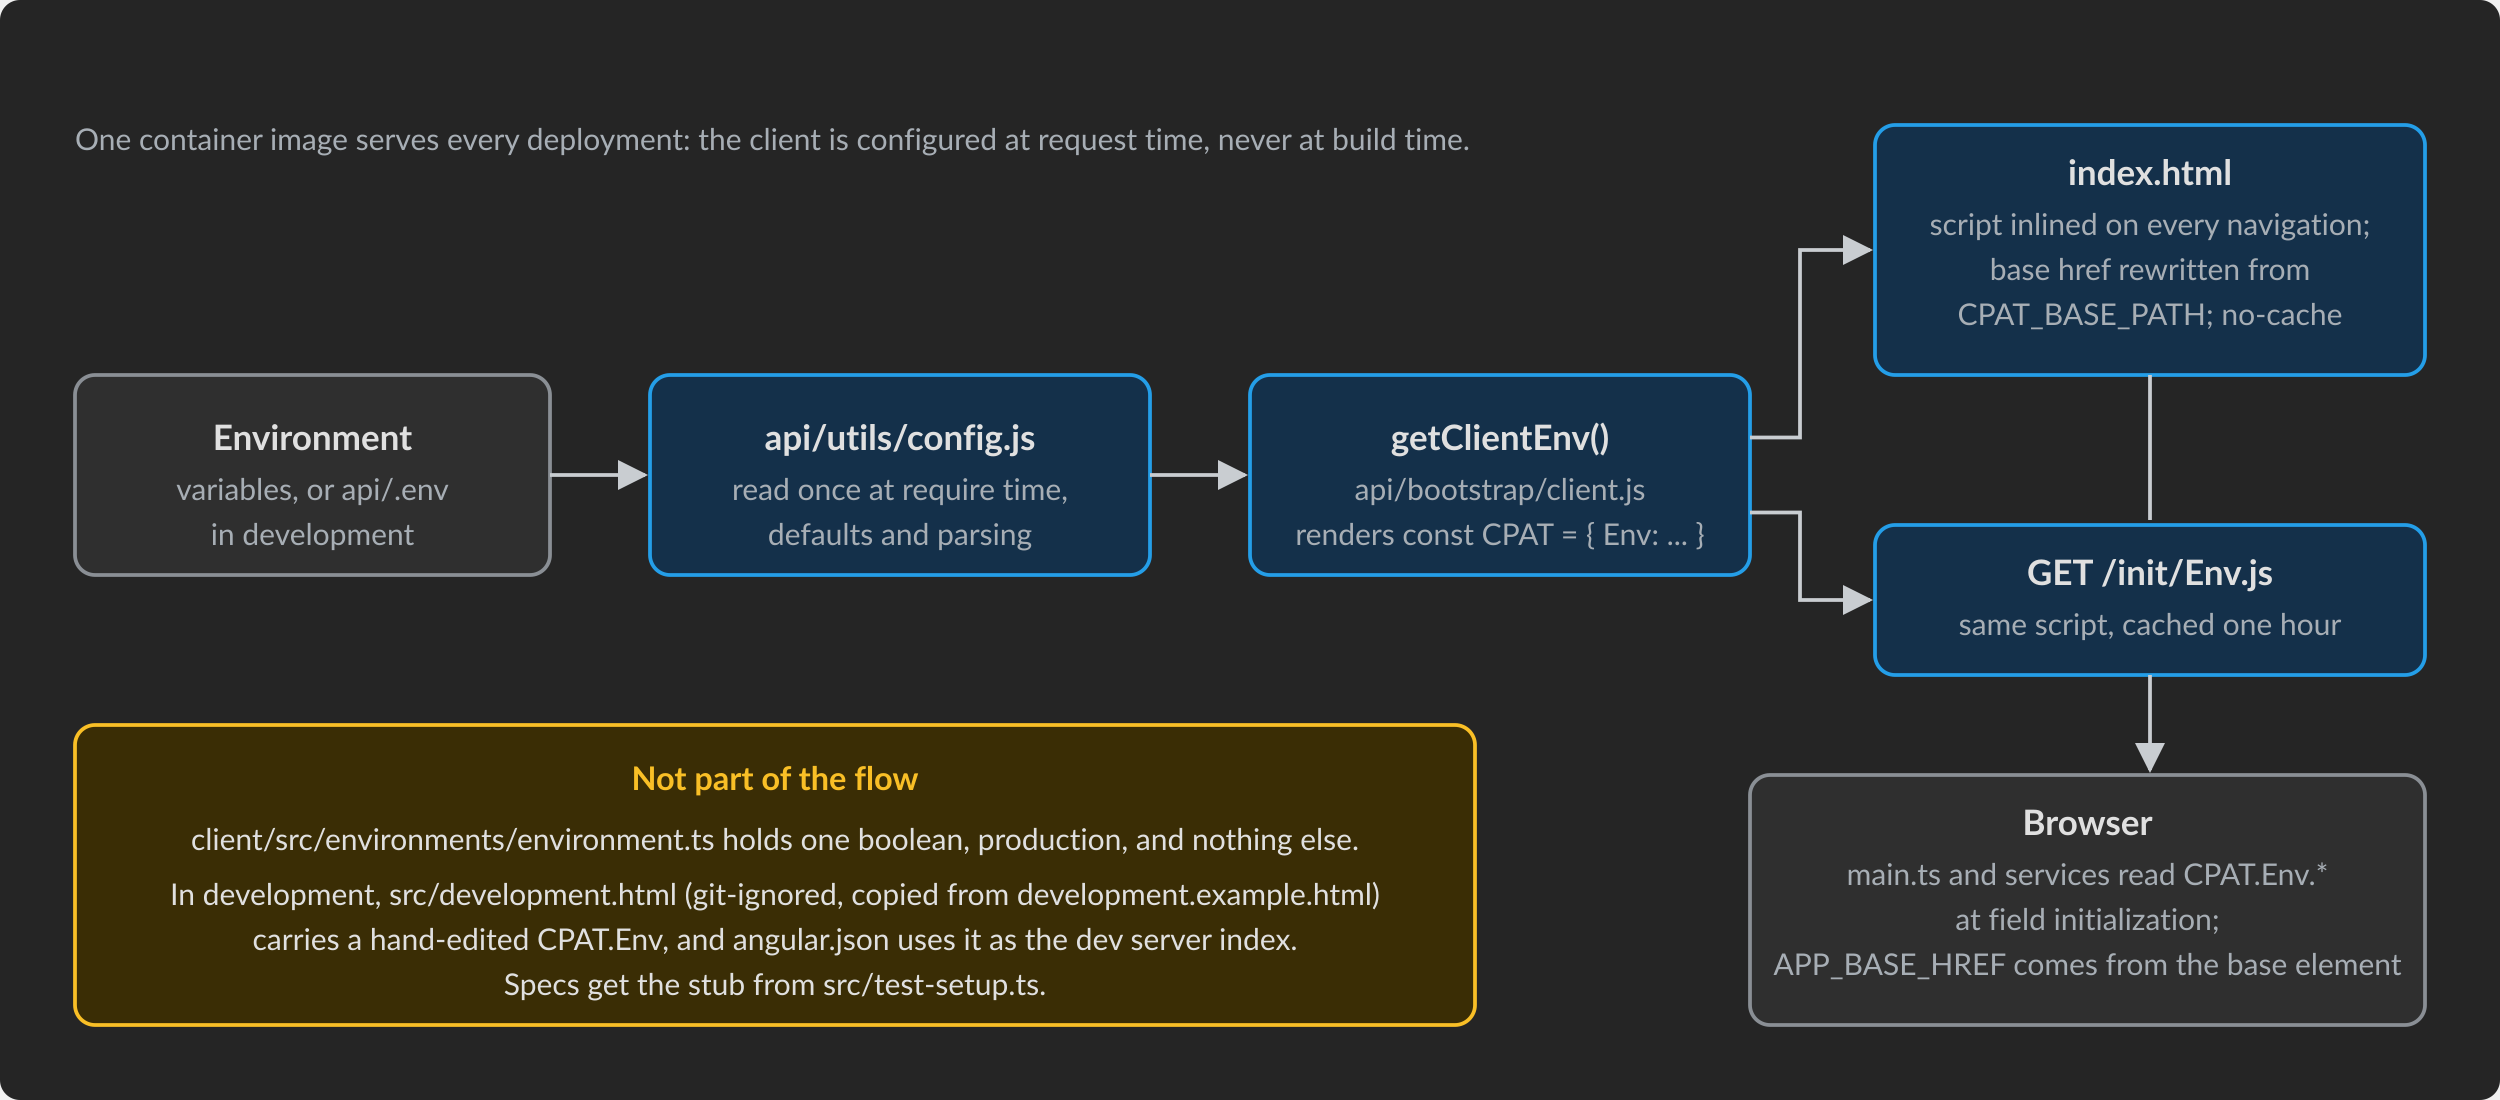
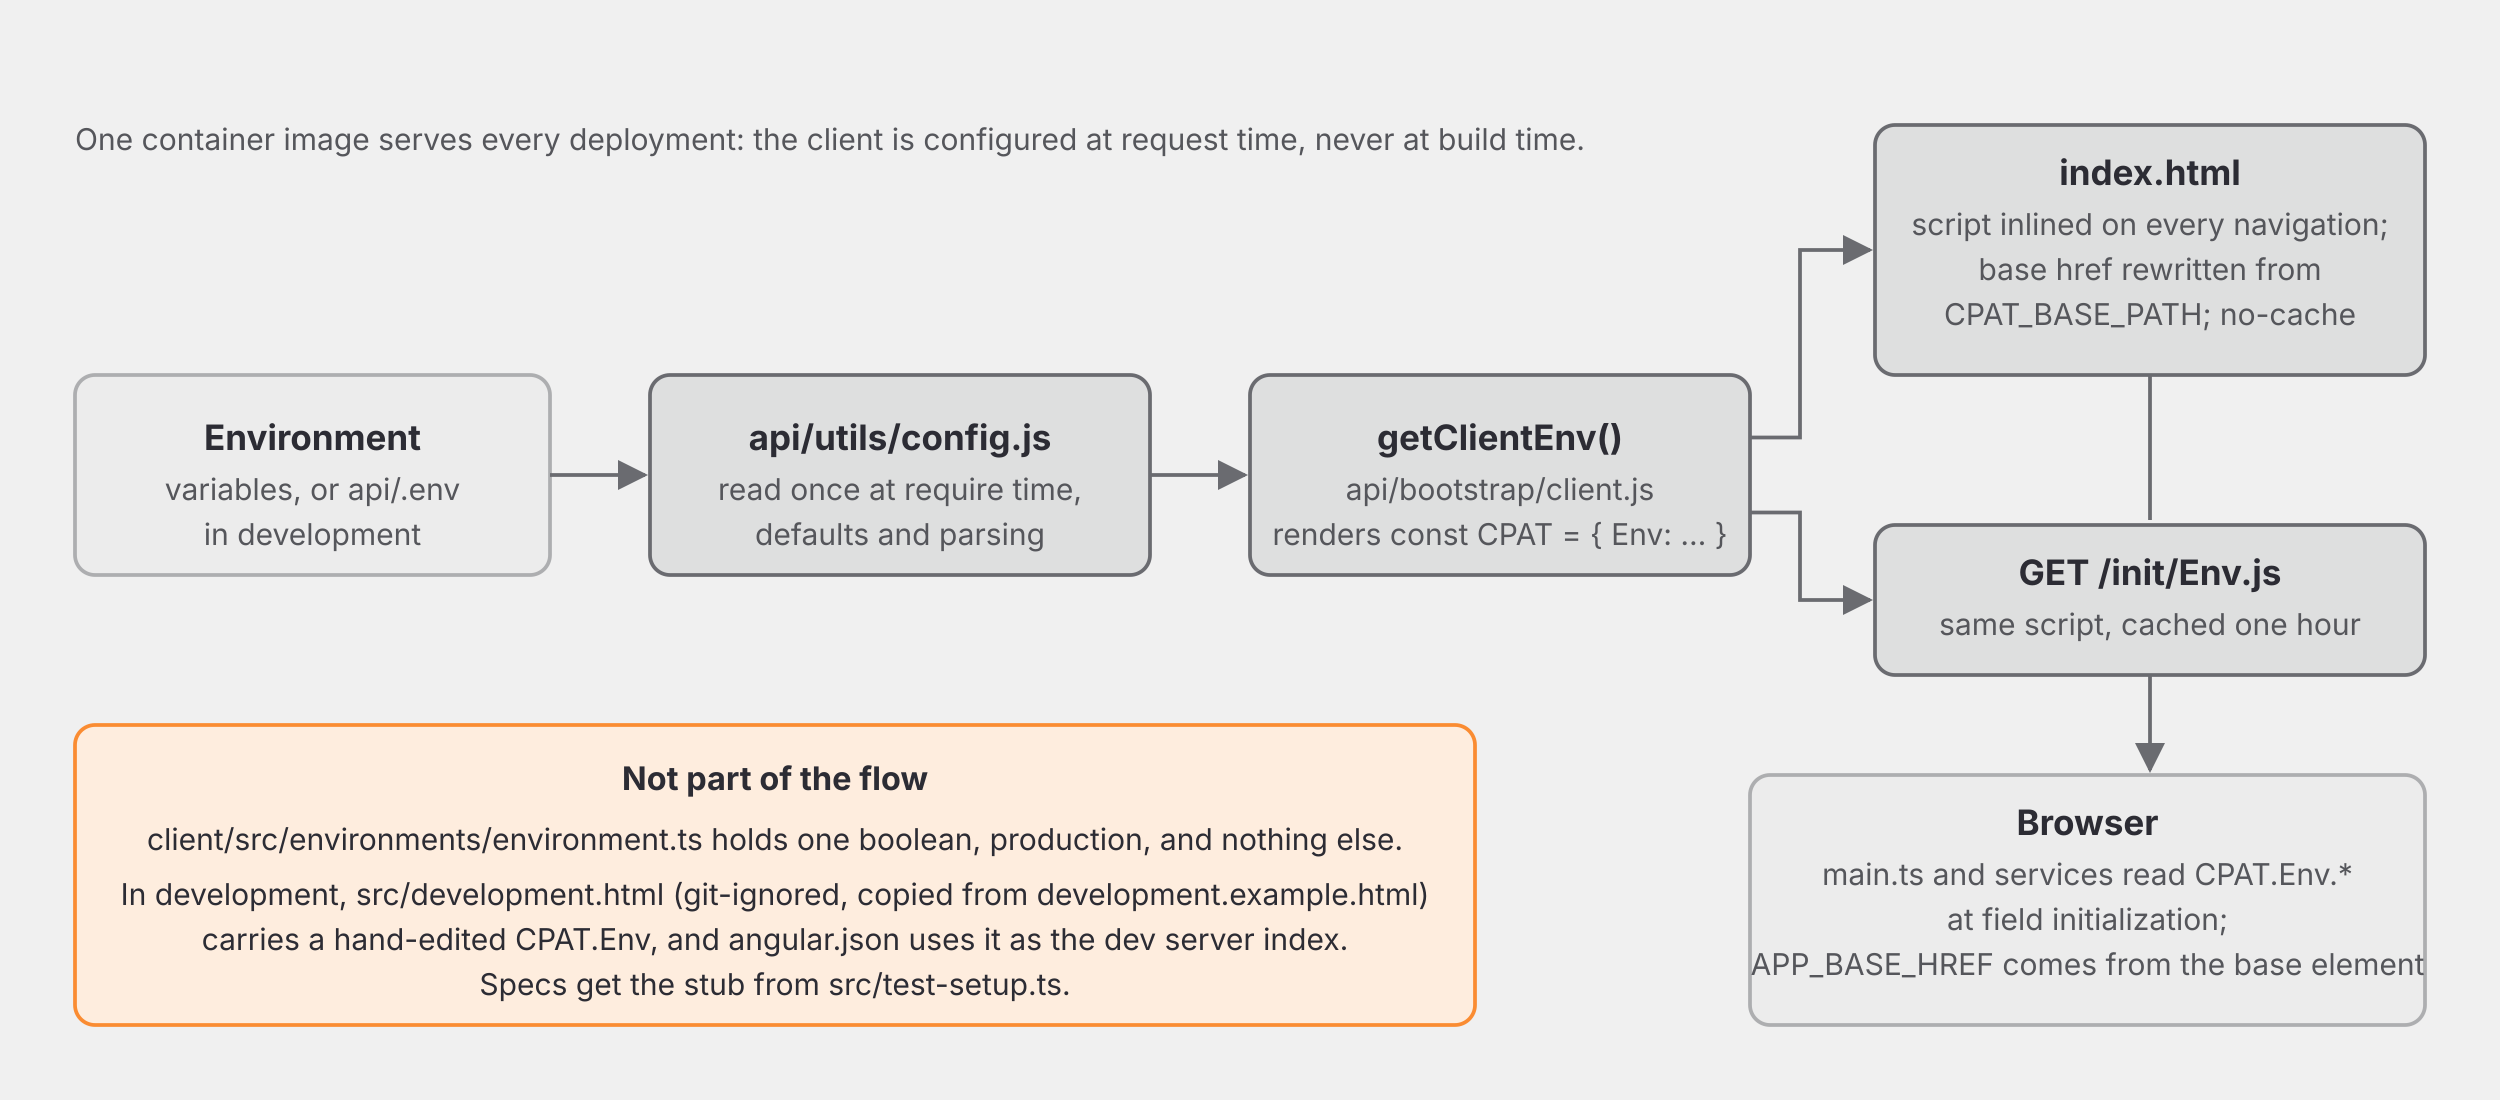
- <svg xmlns="http://www.w3.org/2000/svg" width="1000" height="440" viewBox="0 0 1000 440" font-family="Lato, Helvetica, Arial, sans-serif" font-size="14">
+ <svg xmlns="http://www.w3.org/2000/svg" width="1000" height="440" viewBox="0 0 1000 440" font-family="Inter, Segoe UI, Helvetica, Arial, sans-serif" font-size="14">
+   <style>
+     @media screen and (prefers-color-scheme: dark) {
+       [fill="#ececec"] { fill: #3f4046; }
+       [fill="#dedfdf"] { fill: #16161d; }
+       [fill="#2c2c34"] { fill: #ffffff; }
+       [fill="#55565b"] { fill: #c4c4c6; }
+       [fill="#6a6b70"] { fill: #97979b; }
+       [fill="#feedde"] { fill: #4d3b34; }
+       [stroke="#adaeb0"] { stroke: #7f8084; }
+       [stroke="#6a6b70"] { stroke: #97979b; }
+     }
+   </style>
  <defs>
    <marker id="arrow" viewBox="0 0 10 10" refX="9" refY="5" markerWidth="8" markerHeight="8" orient="auto-start-reverse">
-       <path d="M 0 0 L 10 5 L 0 10 z" fill="#c9cdd1" />
+       <path d="M 0 0 L 10 5 L 0 10 z" fill="#6a6b70" />
    </marker>
  </defs>
-   <rect x="0" y="0" width="1000" height="440" rx="8" fill="#252525" />
-   <rect x="30" y="150" width="190" height="80" rx="8" fill="#2f2f2f" stroke="#8a8f95" stroke-width="1.5" />
-   <text x="125" y="180" text-anchor="middle" fill="#e0e0e0" font-weight="bold">Environment</text>
-   <text x="125" y="200" text-anchor="middle" fill="#a7aeb5" font-size="12">variables, or api/.env</text>
-   <text x="125" y="218" text-anchor="middle" fill="#a7aeb5" font-size="12">in development</text>
-   <line x1="220" y1="190" x2="258" y2="190" stroke="#c9cdd1" stroke-width="1.5" marker-end="url(#arrow)" />
-   <rect x="260" y="150" width="200" height="80" rx="8" fill="#14304a" stroke="#249ee8" stroke-width="1.5" />
-   <text x="360" y="180" text-anchor="middle" fill="#e0e0e0" font-weight="bold">api/utils/config.js</text>
-   <text x="360" y="200" text-anchor="middle" fill="#a7aeb5" font-size="12">read once at require time,</text>
-   <text x="360" y="218" text-anchor="middle" fill="#a7aeb5" font-size="12">defaults and parsing</text>
-   <line x1="460" y1="190" x2="498" y2="190" stroke="#c9cdd1" stroke-width="1.5" marker-end="url(#arrow)" />
-   <rect x="500" y="150" width="200" height="80" rx="8" fill="#14304a" stroke="#249ee8" stroke-width="1.5" />
-   <text x="600" y="180" text-anchor="middle" fill="#e0e0e0" font-weight="bold">getClientEnv()</text>
-   <text x="600" y="200" text-anchor="middle" fill="#a7aeb5" font-size="12">api/bootstrap/client.js</text>
-   <text x="600" y="218" text-anchor="middle" fill="#a7aeb5" font-size="12">renders const CPAT = { Env: ... }</text>
-   <path d="M 700 175 L 720 175 L 720 100 L 748 100" fill="none" stroke="#c9cdd1" stroke-width="1.5" marker-end="url(#arrow)" />
-   <path d="M 700 205 L 720 205 L 720 240 L 748 240" fill="none" stroke="#c9cdd1" stroke-width="1.5" marker-end="url(#arrow)" />
-   <rect x="750" y="50" width="220" height="100" rx="8" fill="#14304a" stroke="#249ee8" stroke-width="1.5" />
-   <text x="860" y="74" text-anchor="middle" fill="#e0e0e0" font-weight="bold">index.html</text>
-   <text x="860" y="94" text-anchor="middle" fill="#a7aeb5" font-size="12">script inlined on every navigation;</text>
-   <text x="860" y="112" text-anchor="middle" fill="#a7aeb5" font-size="12">base href rewritten from</text>
-   <text x="860" y="130" text-anchor="middle" fill="#a7aeb5" font-size="12">CPAT_BASE_PATH; no-cache</text>
-   <rect x="750" y="210" width="220" height="60" rx="8" fill="#14304a" stroke="#249ee8" stroke-width="1.5" />
-   <text x="860" y="234" text-anchor="middle" fill="#e0e0e0" font-weight="bold">GET /init/Env.js</text>
-   <text x="860" y="254" text-anchor="middle" fill="#a7aeb5" font-size="12">same script, cached one hour</text>
-   <line x1="860" y1="150" x2="860" y2="208" stroke="#c9cdd1" stroke-width="1.5" />
-   <line x1="860" y1="270" x2="860" y2="308" stroke="#c9cdd1" stroke-width="1.5" marker-end="url(#arrow)" />
-   <rect x="700" y="310" width="270" height="100" rx="8" fill="#2f2f2f" stroke="#8a8f95" stroke-width="1.5" />
-   <text x="835" y="334" text-anchor="middle" fill="#e0e0e0" font-weight="bold">Browser</text>
-   <text x="835" y="354" text-anchor="middle" fill="#a7aeb5" font-size="12">main.ts and services read CPAT.Env.*</text>
-   <text x="835" y="372" text-anchor="middle" fill="#a7aeb5" font-size="12">at field initialization;</text>
-   <text x="835" y="390" text-anchor="middle" fill="#a7aeb5" font-size="12">APP_BASE_HREF comes from the base element</text>
-   <rect x="30" y="290" width="560" height="120" rx="8" fill="#3a2d05" stroke="#f9bf26" stroke-width="1.5" />
-   <text x="310" y="316" text-anchor="middle" fill="#f9bf26" font-weight="bold" font-size="13">Not part of the flow</text>
-   <text x="310" y="340" text-anchor="middle" fill="#e0e0e0" font-size="12">client/src/environments/environment.ts holds one boolean, production, and nothing else.</text>
-   <text x="310" y="362" text-anchor="middle" fill="#e0e0e0" font-size="12">In development, src/development.html (git-ignored, copied from development.example.html)</text>
-   <text x="310" y="380" text-anchor="middle" fill="#e0e0e0" font-size="12">carries a hand-edited CPAT.Env, and angular.json uses it as the dev server index.</text>
-   <text x="310" y="398" text-anchor="middle" fill="#e0e0e0" font-size="12">Specs get the stub from src/test-setup.ts.</text>
-   <text x="30" y="60" fill="#a7aeb5" font-size="12">One container image serves every deployment: the client is configured at request time, never at build time.</text>
+   <rect x="30" y="150" width="190" height="80" rx="8" fill="#ececec" stroke="#adaeb0" stroke-width="1.5" />
+   <text x="125" y="180" text-anchor="middle" fill="#2c2c34" font-weight="bold">Environment</text>
+   <text x="125" y="200" text-anchor="middle" fill="#55565b" font-size="12">variables, or api/.env</text>
+   <text x="125" y="218" text-anchor="middle" fill="#55565b" font-size="12">in development</text>
+   <line x1="220" y1="190" x2="258" y2="190" stroke="#6a6b70" stroke-width="1.5" marker-end="url(#arrow)" />
+   <rect x="260" y="150" width="200" height="80" rx="8" fill="#dedfdf" stroke="#6a6b70" stroke-width="1.5" />
+   <text x="360" y="180" text-anchor="middle" fill="#2c2c34" font-weight="bold">api/utils/config.js</text>
+   <text x="360" y="200" text-anchor="middle" fill="#55565b" font-size="12">read once at require time,</text>
+   <text x="360" y="218" text-anchor="middle" fill="#55565b" font-size="12">defaults and parsing</text>
+   <line x1="460" y1="190" x2="498" y2="190" stroke="#6a6b70" stroke-width="1.5" marker-end="url(#arrow)" />
+   <rect x="500" y="150" width="200" height="80" rx="8" fill="#dedfdf" stroke="#6a6b70" stroke-width="1.5" />
+   <text x="600" y="180" text-anchor="middle" fill="#2c2c34" font-weight="bold">getClientEnv()</text>
+   <text x="600" y="200" text-anchor="middle" fill="#55565b" font-size="12">api/bootstrap/client.js</text>
+   <text x="600" y="218" text-anchor="middle" fill="#55565b" font-size="12">renders const CPAT = { Env: ... }</text>
+   <path d="M 700 175 L 720 175 L 720 100 L 748 100" fill="none" stroke="#6a6b70" stroke-width="1.5" marker-end="url(#arrow)" />
+   <path d="M 700 205 L 720 205 L 720 240 L 748 240" fill="none" stroke="#6a6b70" stroke-width="1.5" marker-end="url(#arrow)" />
+   <rect x="750" y="50" width="220" height="100" rx="8" fill="#dedfdf" stroke="#6a6b70" stroke-width="1.5" />
+   <text x="860" y="74" text-anchor="middle" fill="#2c2c34" font-weight="bold">index.html</text>
+   <text x="860" y="94" text-anchor="middle" fill="#55565b" font-size="12">script inlined on every navigation;</text>
+   <text x="860" y="112" text-anchor="middle" fill="#55565b" font-size="12">base href rewritten from</text>
+   <text x="860" y="130" text-anchor="middle" fill="#55565b" font-size="12">CPAT_BASE_PATH; no-cache</text>
+   <rect x="750" y="210" width="220" height="60" rx="8" fill="#dedfdf" stroke="#6a6b70" stroke-width="1.5" />
+   <text x="860" y="234" text-anchor="middle" fill="#2c2c34" font-weight="bold">GET /init/Env.js</text>
+   <text x="860" y="254" text-anchor="middle" fill="#55565b" font-size="12">same script, cached one hour</text>
+   <line x1="860" y1="150" x2="860" y2="208" stroke="#6a6b70" stroke-width="1.5" />
+   <line x1="860" y1="270" x2="860" y2="308" stroke="#6a6b70" stroke-width="1.5" marker-end="url(#arrow)" />
+   <rect x="700" y="310" width="270" height="100" rx="8" fill="#ececec" stroke="#adaeb0" stroke-width="1.5" />
+   <text x="835" y="334" text-anchor="middle" fill="#2c2c34" font-weight="bold">Browser</text>
+   <text x="835" y="354" text-anchor="middle" fill="#55565b" font-size="12">main.ts and services read CPAT.Env.*</text>
+   <text x="835" y="372" text-anchor="middle" fill="#55565b" font-size="12">at field initialization;</text>
+   <text x="835" y="390" text-anchor="middle" fill="#55565b" font-size="12">APP_BASE_HREF comes from the base element</text>
+   <rect x="30" y="290" width="560" height="120" rx="8" fill="#feedde" stroke="#fa8c32" stroke-width="1.5" />
+   <text x="310" y="316" text-anchor="middle" fill="#2c2c34" font-weight="bold" font-size="13">Not part of the flow</text>
+   <text x="310" y="340" text-anchor="middle" fill="#2c2c34" font-size="12">client/src/environments/environment.ts holds one boolean, production, and nothing else.</text>
+   <text x="310" y="362" text-anchor="middle" fill="#2c2c34" font-size="12">In development, src/development.html (git-ignored, copied from development.example.html)</text>
+   <text x="310" y="380" text-anchor="middle" fill="#2c2c34" font-size="12">carries a hand-edited CPAT.Env, and angular.json uses it as the dev server index.</text>
+   <text x="310" y="398" text-anchor="middle" fill="#2c2c34" font-size="12">Specs get the stub from src/test-setup.ts.</text>
+   <text x="30" y="60" fill="#55565b" font-size="12">One container image serves every deployment: the client is configured at request time, never at build time.</text>
</svg>
